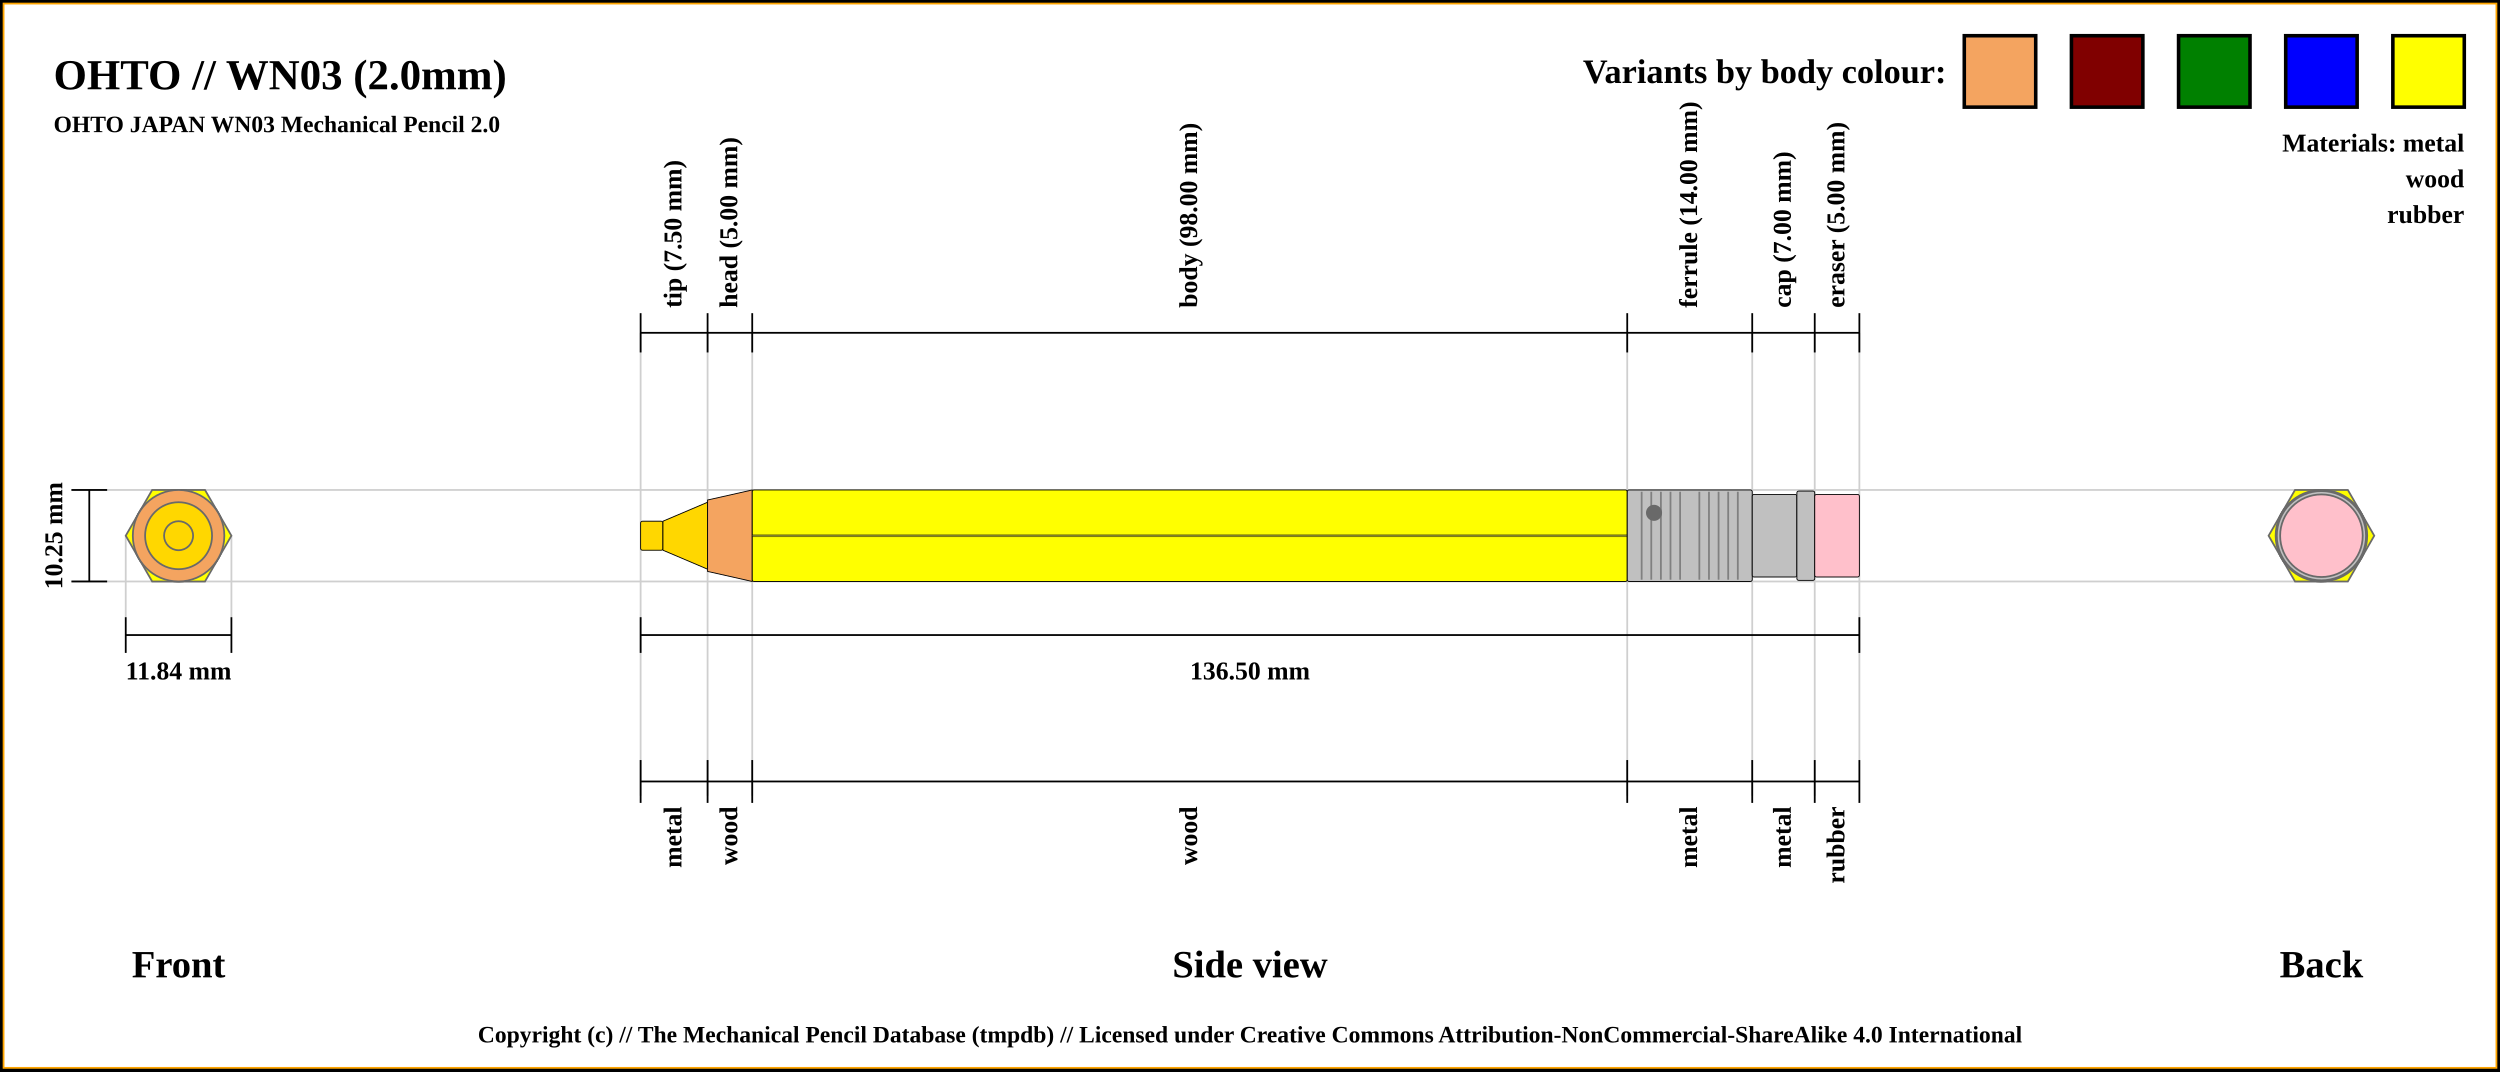
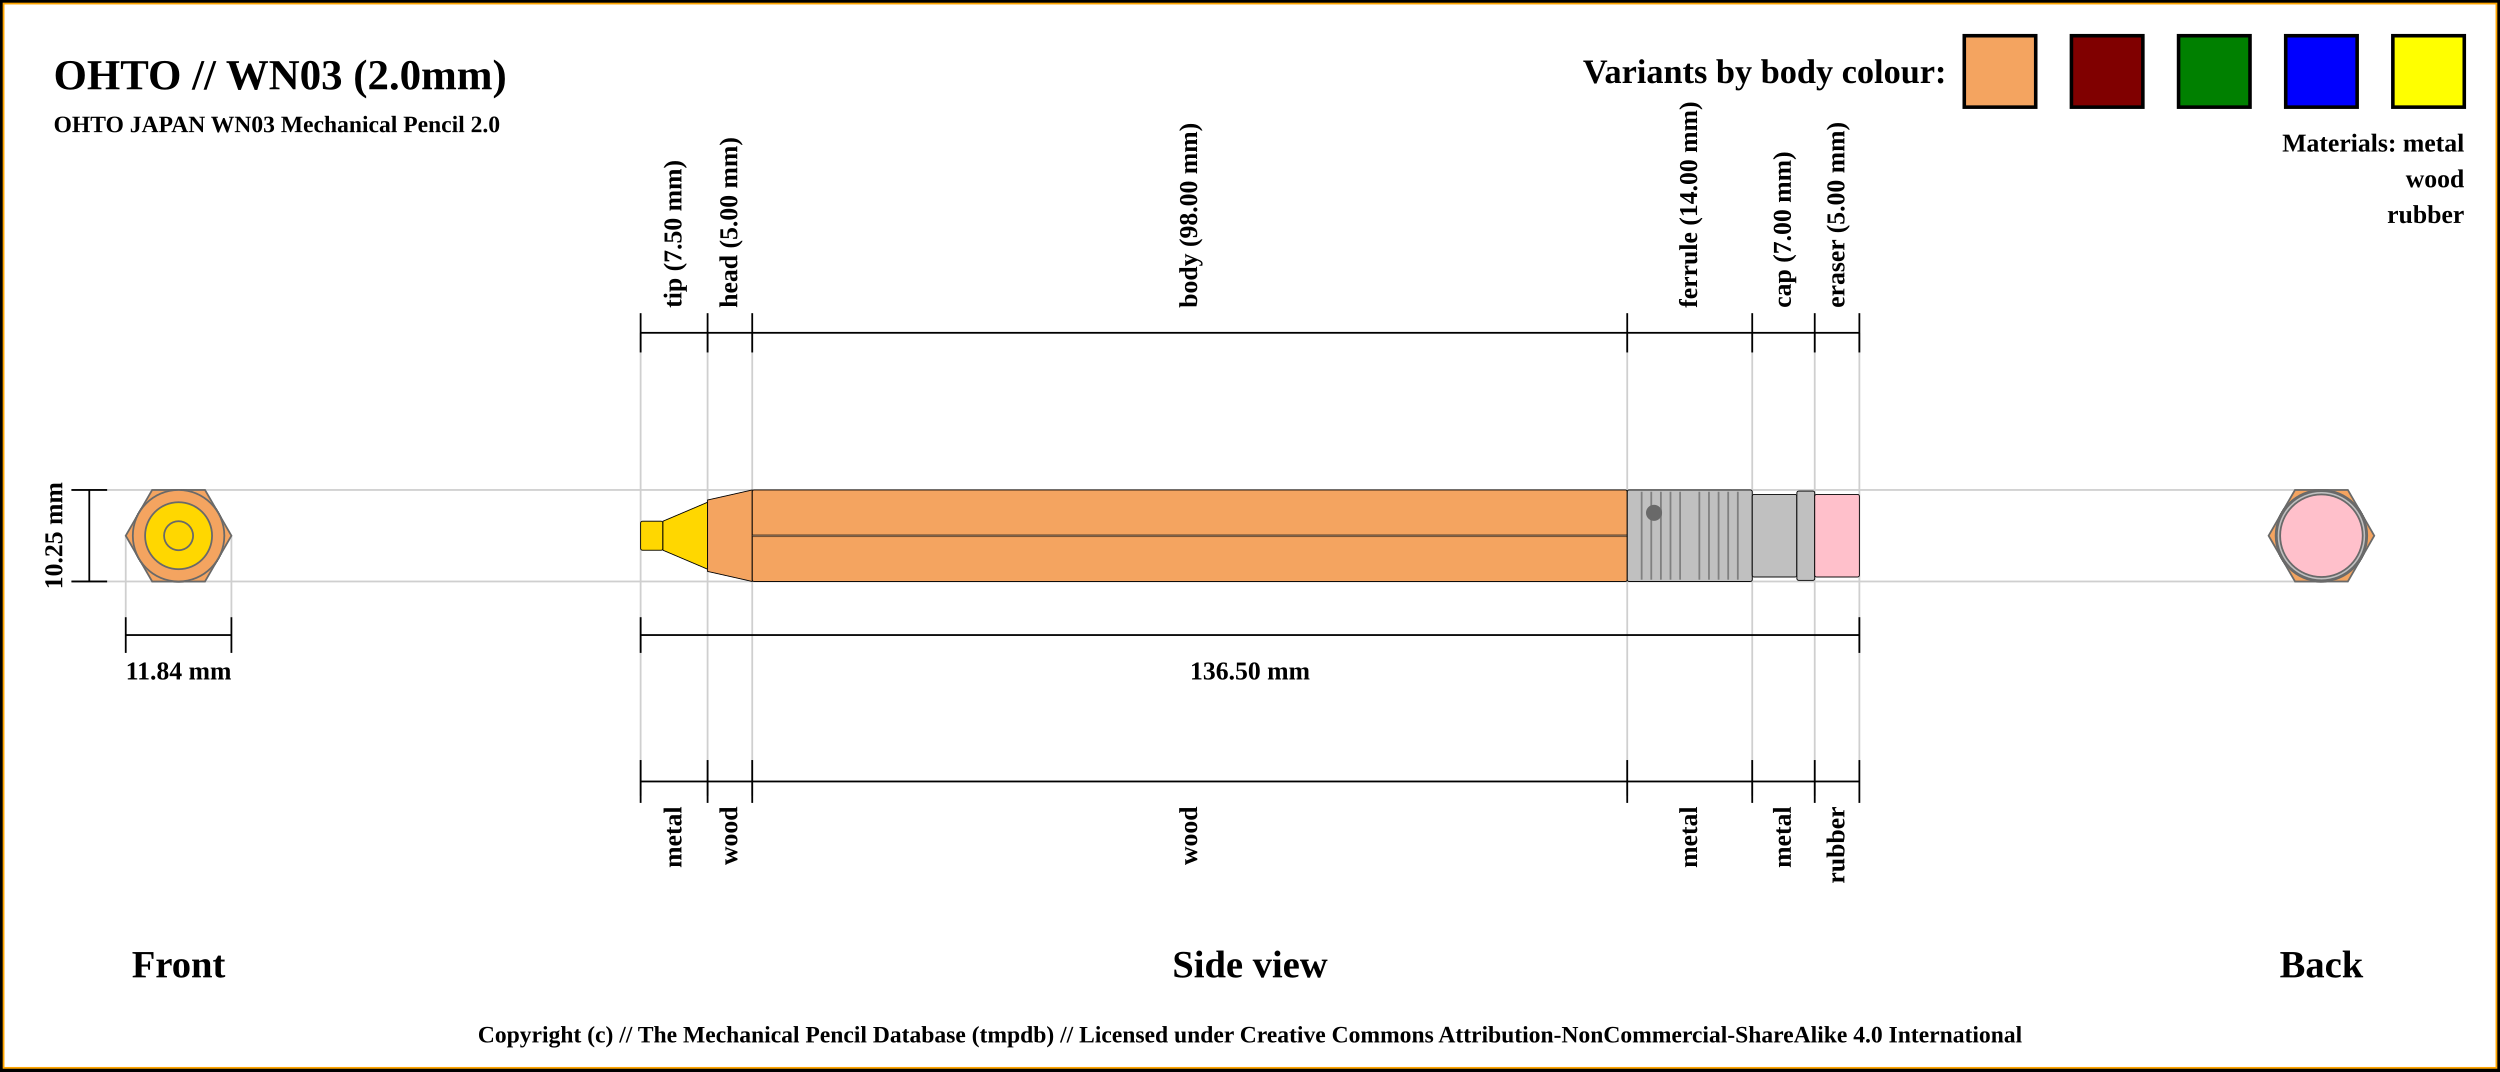
<svg xmlns="http://www.w3.org/2000/svg" width="1400" height="600">
  <pattern id="diagonalHatch" patternUnits="userSpaceOnUse" width="8" height="8">
    <rect width="6" height="6" fill="none" />
    <path stroke="dimgray" stroke-linecap="round" stroke-width="1" d="M 4,4 L 8,8" />
    <path stroke="dimgray" stroke-linecap="round" stroke-width="1" d="M 4,4 L 0,8" />
    <path stroke="gray" stroke-linecap="round" stroke-width="1" d="M 4,4 L 8,0" />
    <path stroke="gray" stroke-linecap="round" stroke-width="1" d="M 4,4 L 0,0" />
  </pattern>
  <rect x="0" y="0" width="1400" height="600" fill="white" stroke="black" stroke-width="4" />
  <rect x="2" y="2" width="1396" height="596" fill="white" stroke="orange" stroke-width="1" />
  <text x="30" y="50" font-size="2.0em" font-weight="bold"> OHTO // WN03 (2.0mm)</text>
  <text x="30" y="74" font-size="1.1em" font-weight="bold"> OHTO JAPAN WN03 Mechanical Pencil 2.0</text>
  <line x1="40" y1="274.375" x2="1300" y2="274.375" stroke="#cfcfcf" stroke-width="1" />
  <line x1="40" y1="325.625" x2="1300" y2="325.625" stroke="#cfcfcf" stroke-width="1" />
  <line x1="70.411" y1="345.625" x2="70.411" y2="300" stroke="#cfcfcf" stroke-width="1" />
  <line x1="129.589" y1="345.625" x2="129.589" y2="300" stroke="#cfcfcf" stroke-width="1" />
  <line x1="358.75" y1="186.375" x2="358.75" y2="445.625" stroke="#cfcfcf" stroke-width="1" />
  <line x1="396.25" y1="186.375" x2="396.25" y2="445.625" stroke="#cfcfcf" stroke-width="1" />
  <line x1="421.25" y1="186.375" x2="421.25" y2="445.625" stroke="#cfcfcf" stroke-width="1" />
  <line x1="911.25" y1="186.375" x2="911.25" y2="445.625" stroke="#cfcfcf" stroke-width="1" />
  <line x1="981.25" y1="186.375" x2="981.25" y2="445.625" stroke="#cfcfcf" stroke-width="1" />
  <line x1="1016.25" y1="186.375" x2="1016.25" y2="445.625" stroke="#cfcfcf" stroke-width="1" />
  <line x1="1041.25" y1="186.375" x2="1041.25" y2="425.625" stroke="#cfcfcf" stroke-width="1" />
  <line x1="40" y1="274.375" x2="60" y2="274.375" stroke="black" stroke-width="1" />
  <line x1="40" y1="325.625" x2="60" y2="325.625" stroke="black" stroke-width="1" />
  <line x1="50" y1="325.625" x2="50" y2="274.375" stroke="black" stroke-width="1" />
  <text x="30" y="300" transform="rotate(-90, 30, 300)" font-size="1.2em" font-weight="bold" text-anchor="middle" dominant-baseline="central">10.25 mm</text>
  <text x="100" y="540" font-size="1.8em" font-weight="bold" text-anchor="middle" dominant-baseline="central">Front</text>
  <line x1="70.411" y1="355.625" x2="129.589" y2="355.625" stroke="black" stroke-width="1" />
  <line x1="70.411" y1="345.625" x2="70.411" y2="365.625" stroke="black" stroke-width="1" />
  <line x1="129.589" y1="345.625" x2="129.589" y2="365.625" stroke="black" stroke-width="1" />
  <text x="100" y="375.625" font-size="1.2em" font-weight="bold" text-anchor="middle" dominant-baseline="central">11.84 mm</text>
  <line x1="358.75" y1="197.375" x2="358.75" y2="175.375" stroke="black" stroke-width="1" />
  <text x="377.5" y="172.375" transform="rotate(-90, 377.5, 172.375)" font-size="1.2em" font-weight="bold" dominant-baseline="middle">tip (7.50 mm)</text>
  <line x1="396.25" y1="197.375" x2="396.25" y2="175.375" stroke="black" stroke-width="1" />
  <text x="408.75" y="172.375" transform="rotate(-90, 408.75, 172.375)" font-size="1.2em" font-weight="bold" dominant-baseline="middle">head (5.00 mm)</text>
  <line x1="421.25" y1="197.375" x2="421.25" y2="175.375" stroke="black" stroke-width="1" />
  <text x="666.25" y="172.375" transform="rotate(-90, 666.25, 172.375)" font-size="1.2em" font-weight="bold" dominant-baseline="middle">body (98.00 mm)</text>
  <line x1="911.25" y1="197.375" x2="911.25" y2="175.375" stroke="black" stroke-width="1" />
  <text x="946.25" y="172.375" transform="rotate(-90, 946.25, 172.375)" font-size="1.2em" font-weight="bold" dominant-baseline="middle">ferrule (14.00 mm)</text>
  <line x1="981.25" y1="197.375" x2="981.25" y2="175.375" stroke="black" stroke-width="1" />
  <text x="998.75" y="172.375" transform="rotate(-90, 998.75, 172.375)" font-size="1.2em" font-weight="bold" dominant-baseline="middle">cap (7.00 mm)</text>
  <line x1="1016.25" y1="197.375" x2="1016.25" y2="175.375" stroke="black" stroke-width="1" />
  <text x="1028.75" y="172.375" transform="rotate(-90, 1028.75, 172.375)" font-size="1.2em" font-weight="bold" dominant-baseline="middle">eraser (5.00 mm)</text>
  <line x1="1041.25" y1="197.375" x2="1041.25" y2="175.375" stroke="black" stroke-width="1" />
  <line x1="358.75" y1="186.375" x2="1041.25" y2="186.375" stroke="black" stroke-width="1" />
  <line x1="358.75" y1="355.625" x2="1041.25" y2="355.625" stroke="black" stroke-width="1" />
  <line x1="358.75" y1="345.625" x2="358.75" y2="365.625" stroke="black" stroke-width="1" />
  <line x1="1041.25" y1="345.625" x2="1041.25" y2="365.625" stroke="black" stroke-width="1" />
  <text x="700" y="375.625" font-size="1.2em" font-weight="bold" text-anchor="middle" dominant-baseline="central">136.50 mm</text>
  <text x="700" y="540" font-size="1.8em" font-weight="bold" text-anchor="middle" dominant-baseline="central">Side view</text>
  <text x="1300" y="540" font-size="1.8em" font-weight="bold" text-anchor="middle" dominant-baseline="central">Back</text>
  <line x1="358.75" y1="425.625" x2="358.75" y2="449.625" stroke="black" stroke-width="1" />
  <text x="377.5" y="451.625" transform="rotate(-90, 377.5, 451.625)" font-size="1.2em" font-weight="bold" text-anchor="end" dominant-baseline="middle">metal</text>
  <line x1="396.25" y1="425.625" x2="396.25" y2="449.625" stroke="black" stroke-width="1" />
  <text x="408.75" y="451.625" transform="rotate(-90, 408.75, 451.625)" font-size="1.2em" font-weight="bold" text-anchor="end" dominant-baseline="middle">wood</text>
  <line x1="421.25" y1="425.625" x2="421.25" y2="449.625" stroke="black" stroke-width="1" />
  <text x="666.25" y="451.625" transform="rotate(-90, 666.25, 451.625)" font-size="1.2em" font-weight="bold" text-anchor="end" dominant-baseline="middle">wood</text>
  <line x1="911.25" y1="425.625" x2="911.25" y2="449.625" stroke="black" stroke-width="1" />
  <text x="946.25" y="451.625" transform="rotate(-90, 946.25, 451.625)" font-size="1.2em" font-weight="bold" text-anchor="end" dominant-baseline="middle">metal</text>
  <line x1="981.25" y1="425.625" x2="981.25" y2="449.625" stroke="black" stroke-width="1" />
  <text x="998.75" y="451.625" transform="rotate(-90, 998.75, 451.625)" font-size="1.2em" font-weight="bold" text-anchor="end" dominant-baseline="middle">metal</text>
  <line x1="1016.25" y1="425.625" x2="1016.25" y2="449.625" stroke="black" stroke-width="1" />
  <text x="1028.75" y="451.625" transform="rotate(-90, 1028.75, 451.625)" font-size="1.2em" font-weight="bold" text-anchor="end" dominant-baseline="middle">rubber</text>
  <line x1="1041.25" y1="425.625" x2="1041.25" y2="449.625" stroke="black" stroke-width="1" />
  <line x1="358.75" y1="437.625" x2="1041.25" y2="437.625" stroke="black" stroke-width="1" />
  <circle r="8.125" cx="1300" cy="300" stroke="dimgray" stroke-width="1" fill="gold" />
  <circle r="18.75" cx="1300" cy="300" stroke="dimgray" stroke-width="1" fill="gold" />
  <circle r="8.125" cx="1300" cy="300" stroke="dimgray" stroke-width="1" fill="gold" />
  <circle r="25.625" cx="1300" cy="300" stroke="dimgray" stroke-width="1" fill="sandybrown" />
  <circle r="20" cx="1300" cy="300" stroke="dimgray" stroke-width="1" fill="sandybrown" />
-   <polygon points="1285.205,274.375 1314.795,274.375 1329.589,300 1314.795,325.625 1285.205,325.625 1270.411,300 " stroke="dimgray" stroke-width="1" fill="yellow" />
+   <polygon points="1285.205,274.375 1314.795,274.375 1329.589,300 1314.795,325.625 1285.205,325.625 1270.411,300 " stroke="dimgray" stroke-width="1" fill="sandybrown" />
  <circle r="25.625" cx="1300" cy="300" stroke="dimgray" stroke-width="1" fill="silver" />
  <circle r="23.125" cx="1300" cy="300" stroke="dimgray" stroke-width="1" fill="silver" />
  <circle r="25" cx="1300" cy="300" stroke="dimgray" stroke-width="1" fill="silver" />
  <circle r="23.125" cx="1300" cy="300" stroke="dimgray" stroke-width="1" fill="pink" />
  <circle r="23.125" cx="100" cy="300" stroke="dimgray" stroke-width="1" fill="pink" />
  <circle r="25" cx="100" cy="300" stroke="dimgray" stroke-width="1" fill="silver" />
  <circle r="23.125" cx="100" cy="300" stroke="dimgray" stroke-width="1" fill="silver" />
  <circle r="25.625" cx="100" cy="300" stroke="dimgray" stroke-width="1" fill="silver" />
-   <polygon points="85.205,274.375 114.795,274.375 129.589,300 114.795,325.625 85.205,325.625 70.411,300 " stroke="dimgray" stroke-width="1" fill="yellow" />
+   <polygon points="85.205,274.375 114.795,274.375 129.589,300 114.795,325.625 85.205,325.625 70.411,300 " stroke="dimgray" stroke-width="1" fill="sandybrown" />
  <circle r="20" cx="100" cy="300" stroke="dimgray" stroke-width="1" fill="sandybrown" />
  <circle r="25.625" cx="100" cy="300" stroke="dimgray" stroke-width="1" fill="sandybrown" />
  <circle r="8.125" cx="100" cy="300" stroke="dimgray" stroke-width="1" fill="gold" />
  <circle r="18.75" cx="100" cy="300" stroke="dimgray" stroke-width="1" fill="gold" />
  <circle r="8.125" cx="100" cy="300" stroke="dimgray" stroke-width="1" fill="gold" />
  <rect x="358.75" y="291.875" width="12.5" height="16.25" rx="1" ry="1" stroke-width="0.5" stroke="black" fill="gold" />
  <path d="M371.25 291.875 L396.25 281.25 L396.25 318.75 L371.25 308.125 Z" stroke-width="0.5" stroke="black" fill="gold" />
  <path d="M396.25 280 L421.25 274.375 L421.25 325.625 L396.25 320 Z" stroke-width="0.5" stroke="black" fill="sandybrown" />
-   <rect x="421.25" y="274.375" width="490" height="51.25" rx="1" ry="1" stroke-width="0.5" stroke="black" fill="yellow" />
+   <rect x="421.25" y="274.375" width="490" height="51.25" rx="1" ry="1" stroke-width="0.5" stroke="black" fill="sandybrown" />
  <line x1="421.25" y1="300" x2="911.25" y2="300" stroke-width="1.5" stroke="black" fill="none" stroke-opacity="0.5" />
  <line x1="421.25" y1="300" x2="911.25" y2="300" stroke-width="0.5" stroke="gray" fill="none" stroke-opacity="0.5" />
  <rect x="911.25" y="274.375" width="70" height="51.25" rx="1" ry="1" stroke-width="0.5" stroke="black" fill="silver" />
  <line x1="919.327" y1="275.375" x2="919.327" y2="324.625" stroke-width="1" stroke="gray" />
  <line x1="924.712" y1="275.375" x2="924.712" y2="324.625" stroke-width="1" stroke="gray" />
  <line x1="930.096" y1="275.375" x2="930.096" y2="324.625" stroke-width="1" stroke="gray" />
  <line x1="935.481" y1="275.375" x2="935.481" y2="324.625" stroke-width="1" stroke="gray" />
  <line x1="940.865" y1="275.375" x2="940.865" y2="324.625" stroke-width="1" stroke="gray" />
  <line x1="951.635" y1="275.375" x2="951.635" y2="324.625" stroke-width="1" stroke="gray" />
  <line x1="957.019" y1="275.375" x2="957.019" y2="324.625" stroke-width="1" stroke="gray" />
  <line x1="962.404" y1="275.375" x2="962.404" y2="324.625" stroke-width="1" stroke="gray" />
  <line x1="967.788" y1="275.375" x2="967.788" y2="324.625" stroke-width="1" stroke="gray" />
  <line x1="973.173" y1="275.375" x2="973.173" y2="324.625" stroke-width="1" stroke="gray" />
  <circle r="4" cx="926.25" cy="287.188" stroke="dimgray" stroke-width="1" fill="dimGray" />
  <rect x="981.25" y="276.875" width="25" height="46.25" rx="1" ry="1" stroke-width="0.5" stroke="black" fill="silver" />
  <rect x="1006.25" y="275" width="10" height="50" rx="1" ry="1" stroke-width="0.5" stroke="black" fill="silver" />
  <rect x="1016.25" y="276.875" width="25" height="46.25" rx="1" ry="1" stroke-width="0.5" stroke="black" fill="pink" />
  <rect x="1340" y="20" width="40" height="40" stroke="black" stroke-width="2" fill="yellow" />
  <rect x="1280" y="20" width="40" height="40" stroke="black" stroke-width="2" fill="blue" />
  <rect x="1220" y="20" width="40" height="40" stroke="black" stroke-width="2" fill="green" />
  <rect x="1160" y="20" width="40" height="40" stroke="black" stroke-width="2" fill="maroon" />
  <rect x="1100" y="20" width="40" height="40" stroke="black" stroke-width="2" fill="sandybrown" />
  <text x="1090" y="40" font-size="1.6em" font-weight="bold" text-anchor="end" dominant-baseline="central">Variants by body colour:</text>
  <text x="1380" y="80" font-size="1.2em" font-weight="bold" text-anchor="end" dominant-baseline="central">Materials: metal</text>
  <text x="1380" y="100" font-size="1.2em" font-weight="bold" text-anchor="end" dominant-baseline="central">wood</text>
  <text x="1380" y="120" font-size="1.2em" font-weight="bold" text-anchor="end" dominant-baseline="central">rubber</text>
  <text x="50%" y="580" font-size="1.1em" font-weight="bold" text-anchor="middle" dominant-baseline="middle">Copyright (c) // The Mechanical Pencil Database (tmpdb) // Licensed under Creative Commons Attribution-NonCommercial-ShareAlike 4.0 International</text>
</svg>
